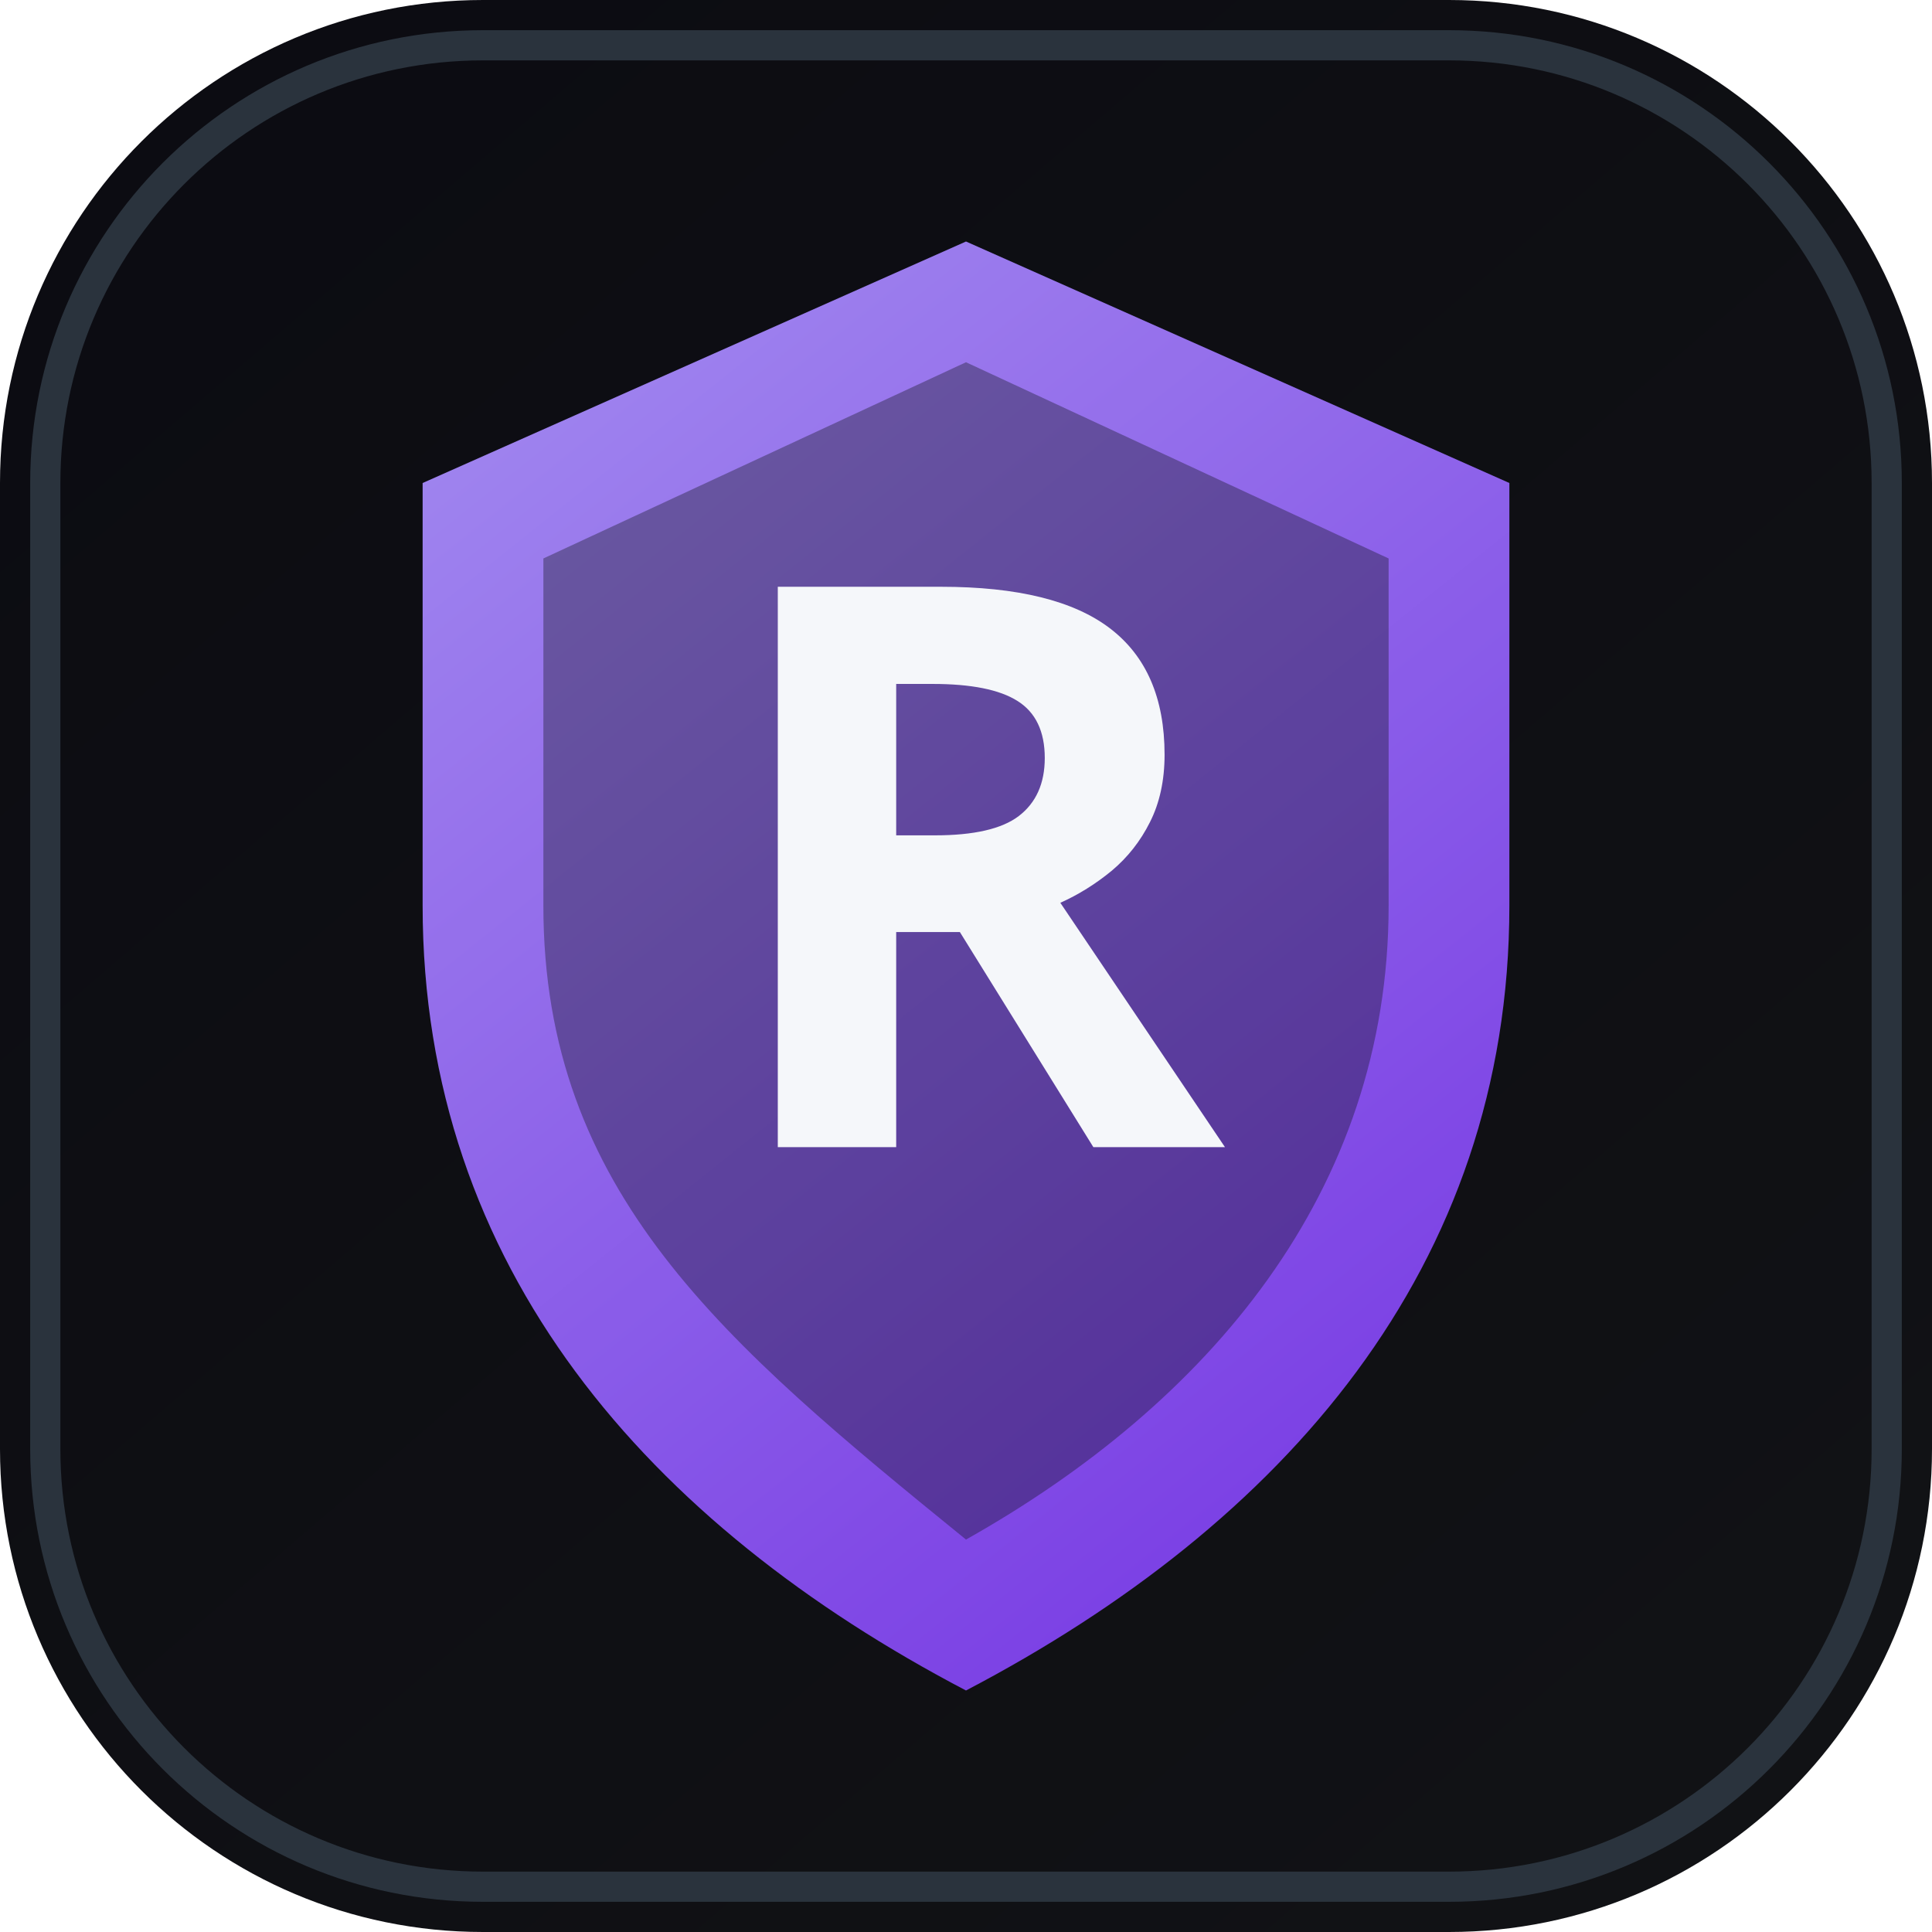
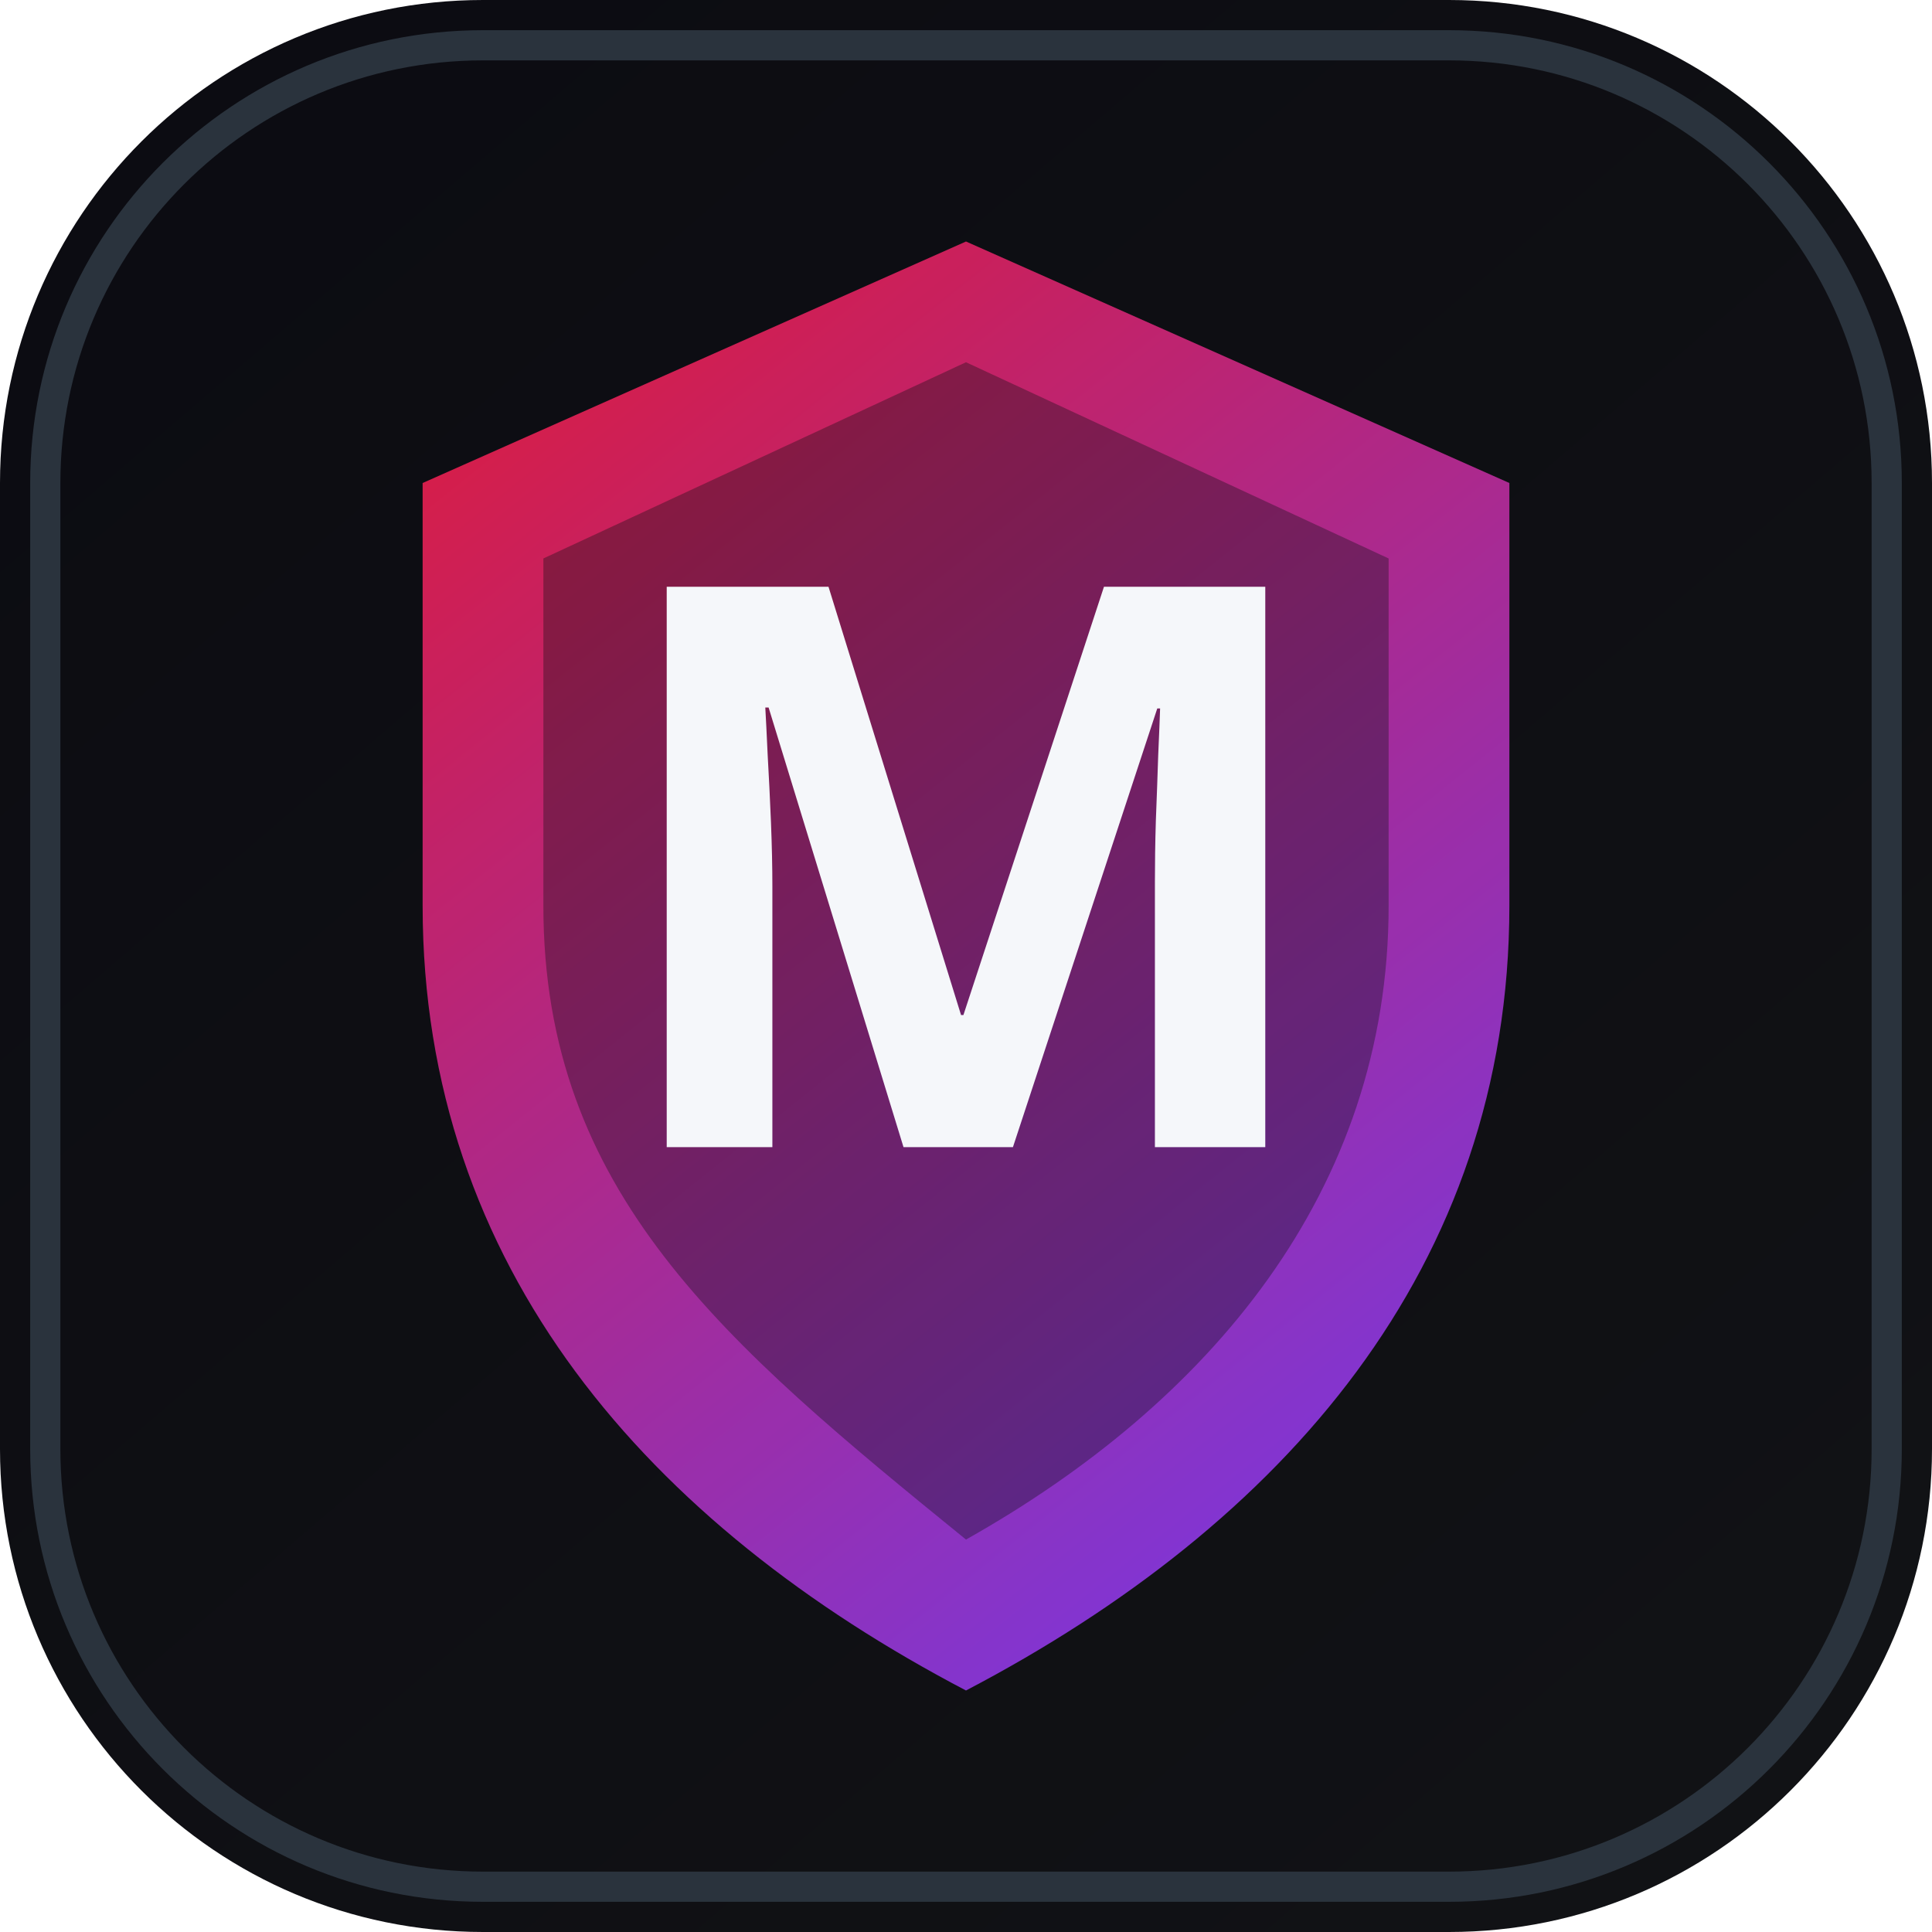
- <svg xmlns="http://www.w3.org/2000/svg" viewBox="0 0 64 64" fill="none" role="img" aria-label="R6 Cheat">
+ <svg xmlns="http://www.w3.org/2000/svg" viewBox="0 0 64 64" fill="none" role="img" aria-label="Rivals Cheat">
  <defs>
    <linearGradient id="bg" x1="8" y1="4" x2="56" y2="60" gradientUnits="userSpaceOnUse">
      <stop stop-color="#0c0c12" />
      <stop offset="1" stop-color="#111215" />
    </linearGradient>
    <linearGradient id="accent" x1="16" y1="12" x2="48" y2="52" gradientUnits="userSpaceOnUse">
-       <stop stop-color="#a78bfa" />
+       <stop stop-color="#e11d48" />
      <stop offset="1" stop-color="#7c3aed" />
    </linearGradient>
  </defs>
  <rect width="64" height="64" rx="16" fill="url(#bg)" />
  <rect x="1.5" y="1.5" width="61" height="61" rx="14.5" stroke="#2A333D" stroke-width="1" />
  <path d="M32 8 14 16v14c0 12 7.5 20.5 18 26 10.5-5.5 18-14 18-26V16L32 8z" fill="url(#accent)" opacity="0.95" />
  <path d="M32 12 18 18.5v11.5c0 9.5 6 14.5 14 21 8-4.5 14-11.5 14-21V18.5L32 12z" fill="#0A0D10" opacity="0.35" />
-   <text x="32" y="38" text-anchor="middle" font-family="Segoe UI, system-ui, sans-serif" font-size="26" font-weight="700" fill="#F5F7FA">R</text>
+   <text x="32" y="38" text-anchor="middle" font-family="Segoe UI, system-ui, sans-serif" font-size="26" font-weight="700" fill="#F5F7FA">M</text>
</svg>
